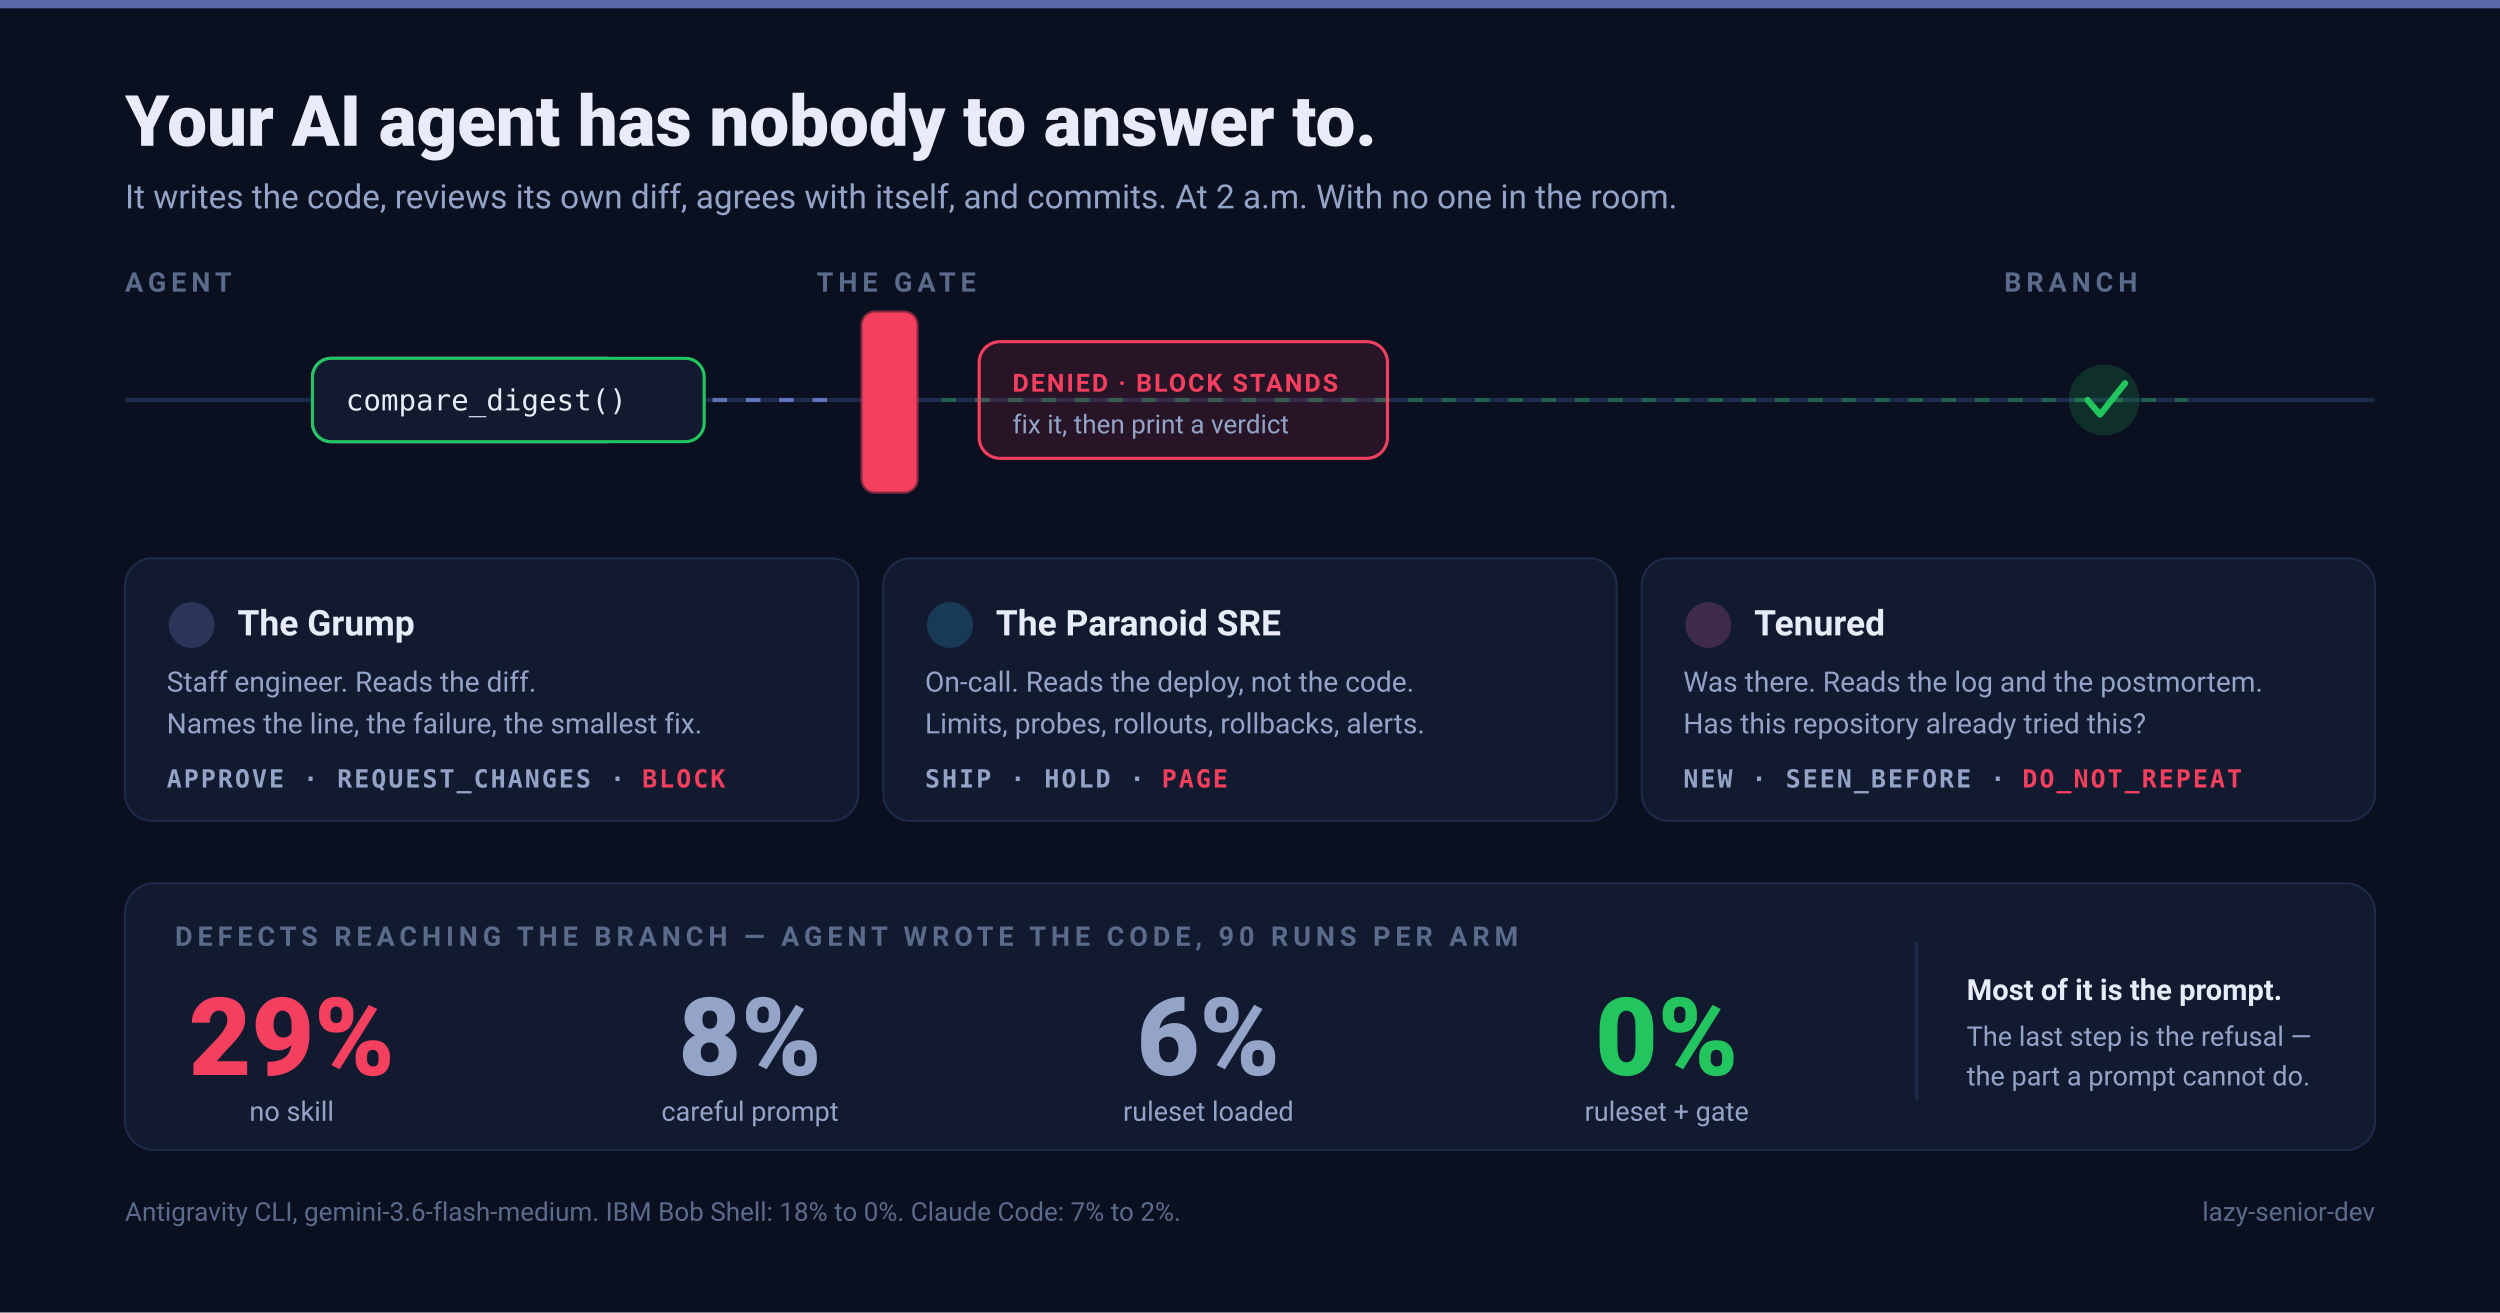
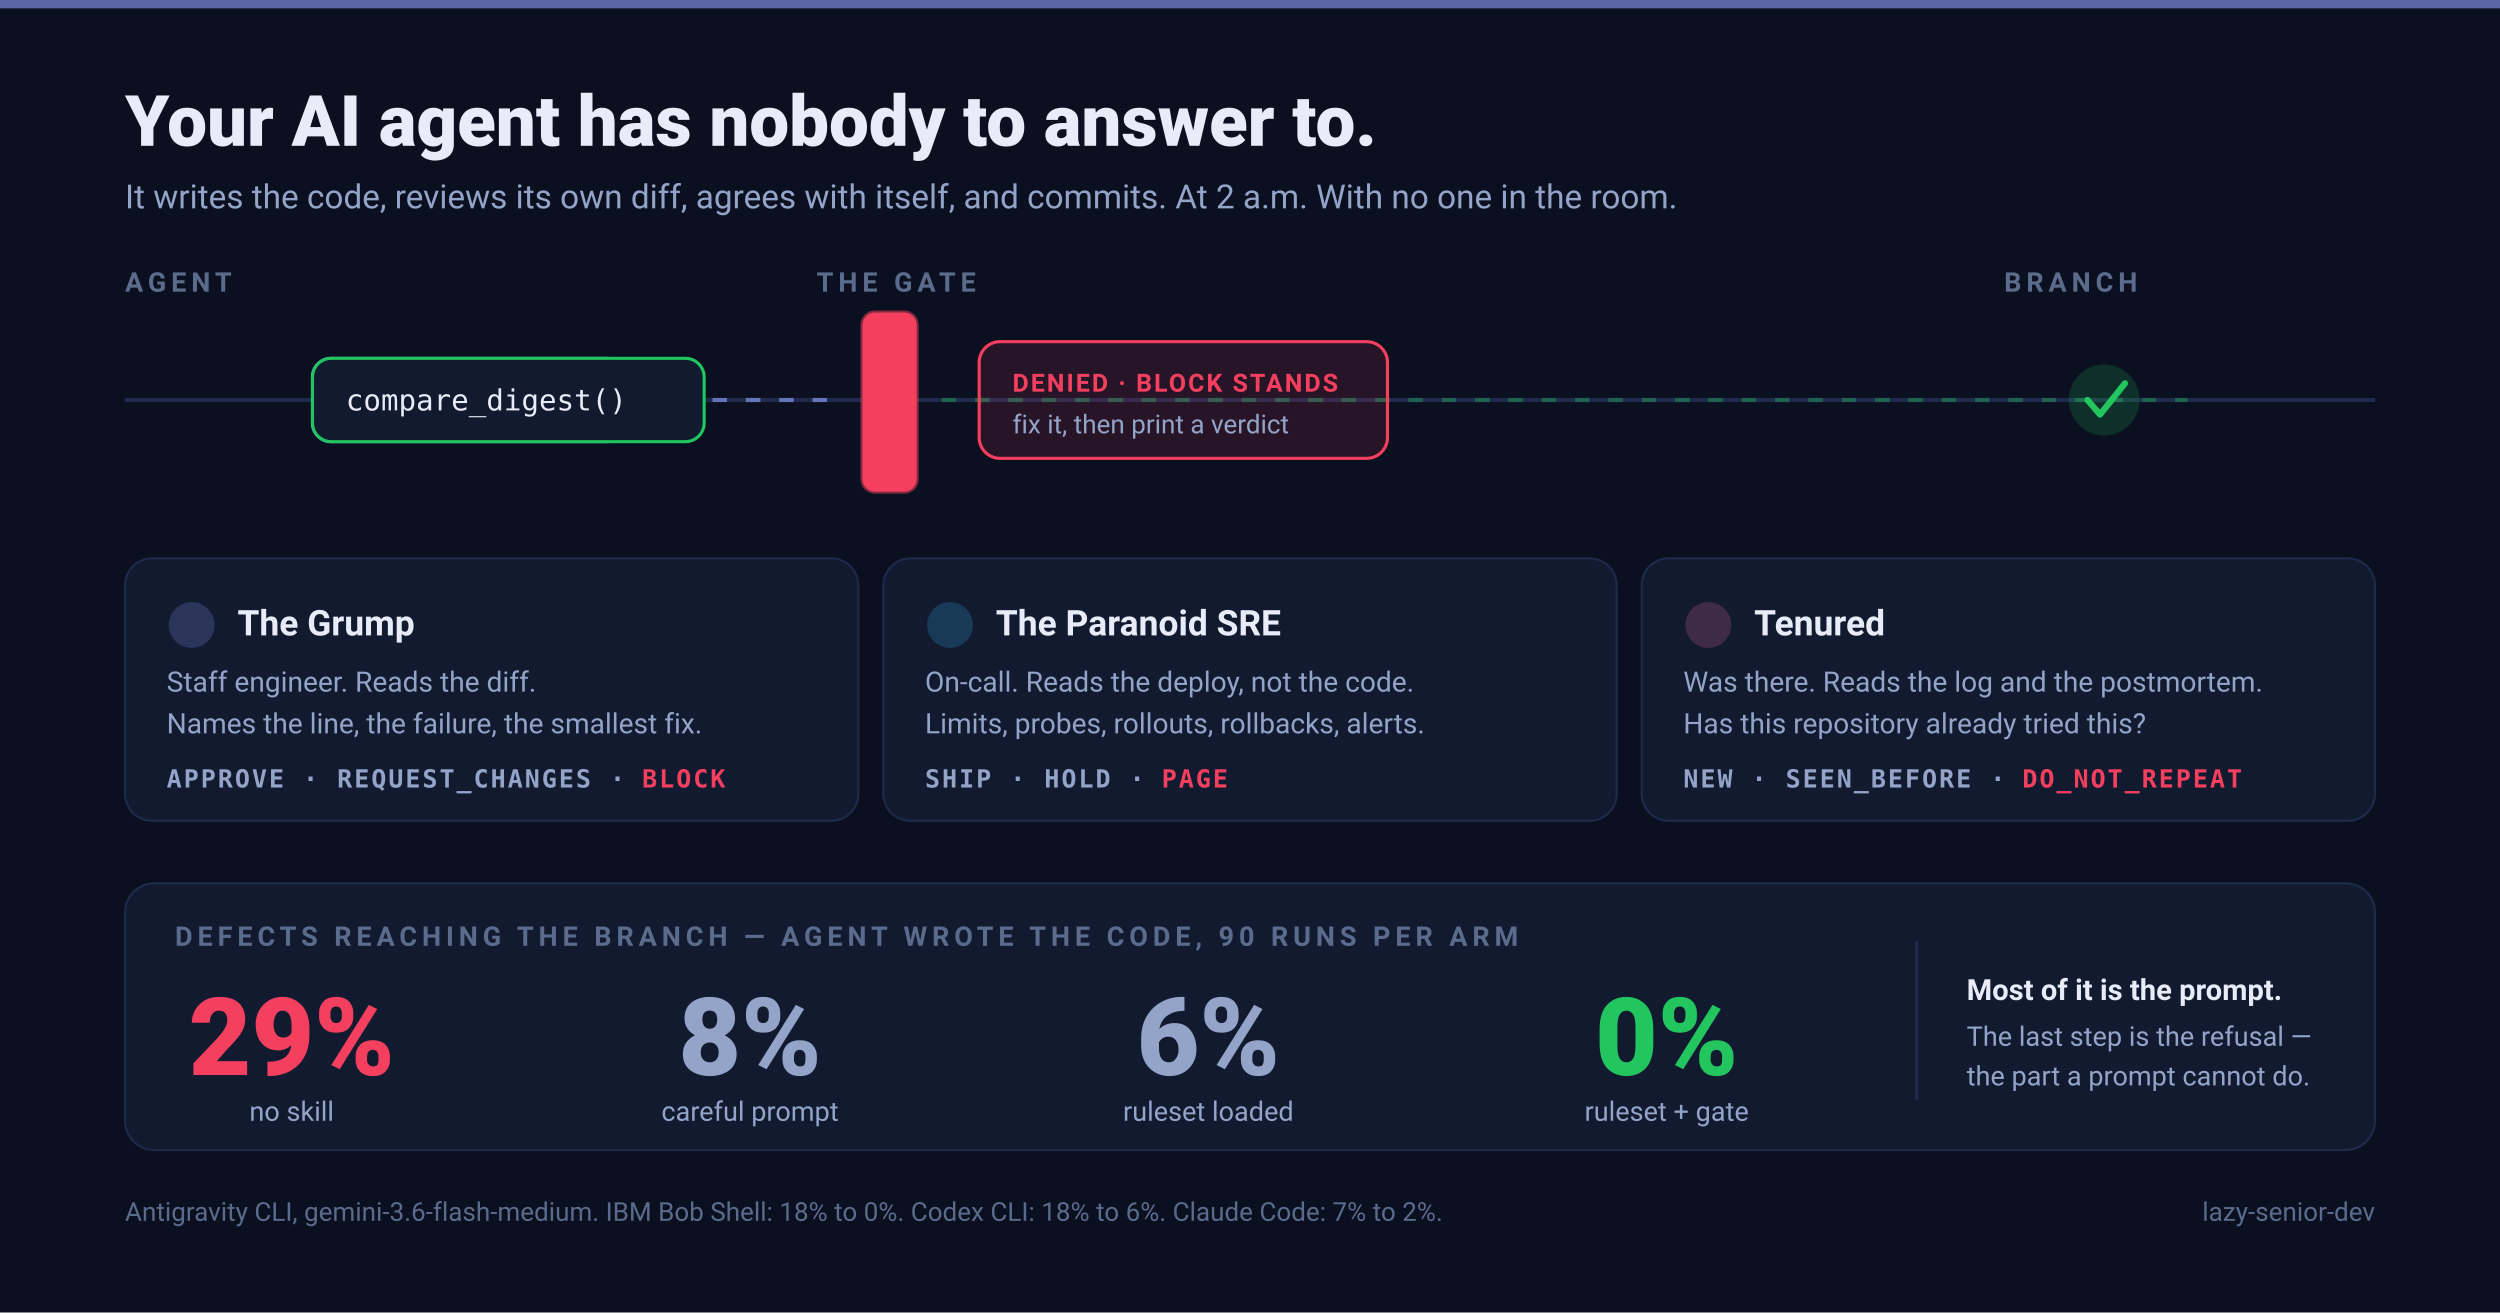
<svg xmlns="http://www.w3.org/2000/svg" viewBox="0 0 1200 630" role="img" aria-label="An agent's write travels toward the branch and is stopped by a gate. Three reviewers stand at it: the Grump who blocks the merge, the Paranoid SRE who asks how it fails, and Tenured who remembers the postmortem. Beneath, defects reaching the branch fall from 29% unaided to 0% with the gate.">
  <style>
    .mono{font-family:ui-monospace,SFMono-Regular,Menlo,Consolas,monospace}
    .sans{font-family:system-ui,-apple-system,Segoe UI,Roboto,sans-serif}
    .cap{font-size:13px;font-weight:700;letter-spacing:.18em;fill:#5a6b8c}
    .ttl{font-size:34px;font-weight:800;fill:#e8ecf8}
    .sub{font-size:16px;fill:#93a4c8}
    .nm{font-size:17px;font-weight:700;fill:#e8ecf8}
    .rl{font-size:13.5px;fill:#93a4c8}
    .vd{font-size:12px;font-weight:700;letter-spacing:.08em}
    .num{font-size:52px;font-weight:800}
    .lbl{font-size:13px;fill:#93a4c8}

    /* the write travels, is refused, is fixed, and passes */
    @keyframes travel{0%{transform:translateX(0);opacity:0}4%{opacity:1}26%{transform:translateX(206px);opacity:1}34%{transform:translateX(206px);opacity:1}40%{opacity:0}100%{opacity:0}}
    @keyframes shove{0%,26%{transform:translateX(206px)}30%{transform:translateX(178px)}34%{transform:translateX(192px)}40%,100%{opacity:0}}
    @keyframes denied{0%,25%{opacity:0;transform:scale(.85)}31%{opacity:1;transform:scale(1.08)}37%,52%{opacity:1;transform:scale(1)}60%,100%{opacity:0}}
    @keyframes barred{0%,24%{opacity:.30}32%{opacity:1}52%{opacity:1}62%,100%{opacity:.30}}
    @keyframes pass{0%,60%{opacity:0;transform:translateX(206px)}68%{opacity:1}88%{opacity:1;transform:translateX(470px)}96%,100%{opacity:0;transform:translateX(470px)}}
    @keyframes landed{0%,86%{opacity:0;transform:scale(.9)}93%{opacity:1;transform:scale(1.05)}97%,100%{opacity:1;transform:scale(1)}}
    @keyframes wake{0%,20%{opacity:.45}28%,56%{opacity:1}66%,100%{opacity:.45}}
    @keyframes flow{to{stroke-dashoffset:-32}}
    @keyframes rise{0%,66%{opacity:0;transform:translateY(8px)}76%,100%{opacity:1;transform:translateY(0)}}

    .w{animation:travel 10s ease-in-out infinite}
    .w2{animation:shove 10s ease-in-out infinite}
    .dn{animation:denied 10s ease-out infinite;transform-origin:420px 150px}
    .bar{animation:barred 10s ease-in-out infinite}
    .ps{animation:pass 10s ease-in-out infinite}
    .ld{animation:landed 10s ease-out infinite;transform-origin:1010px 150px}
    .wk{animation:wake 10s ease-in-out infinite}
    .fl{stroke-dasharray:7 9;animation:flow 1.5s linear infinite}
    .rz{animation:rise 10s ease-out infinite}
    @media (prefers-reduced-motion:reduce){
      .w,.w2,.dn,.bar,.ps,.ld,.wk,.fl,.rz{animation:none}
      .w,.ps{opacity:0}
      .dn,.ld,.bar,.wk,.rz{opacity:1}
    }
  </style>
  <rect width="1200" height="630" fill="#0b1020" />
  <rect x="0" y="0" width="1200" height="4" fill="#8ea2ff" opacity=".6" />
  <text class="sans ttl" x="60" y="70">Your AI agent has nobody to answer to.</text>
  <text class="sans sub" x="60" y="100">It writes the code, reviews its own diff, agrees with itself, and commits. At 2 a.m. With no one in the room.</text>
  <text class="sans cap" x="60" y="140">AGENT</text>
  <text class="sans cap" x="392" y="140">THE GATE</text>
  <text class="sans cap" x="962" y="140">BRANCH</text>
  <line x1="60" y1="192" x2="1140" y2="192" stroke="#1e2a4a" stroke-width="2" />
  <line x1="150" y1="192" x2="400" y2="192" stroke="#8ea2ff" stroke-width="2" fill="none" class="fl" opacity=".6" />
  <line x1="452" y1="192" x2="1050" y2="192" stroke="#22c55e" stroke-width="2" fill="none" class="fl" opacity=".35" />
  <rect x="414" y="150" width="26" height="86" rx="6" fill="#f43f5e" class="bar" />
  <rect x="414" y="150" width="26" height="86" rx="6" fill="none" stroke="#f43f5e" stroke-width="2" opacity=".5" />
  <g class="w">
    <g class="w2">
      <rect x="150" y="172" width="150" height="40" rx="9" fill="#121a30" stroke="#8ea2ff" stroke-width="1.5" />
      <text class="mono" x="166" y="197" font-size="14" fill="#e8ecf8">Edit app.py</text>
    </g>
  </g>
  <g class="dn">
    <rect x="470" y="164" width="196" height="56" rx="10" fill="#f43f5e" fill-opacity=".12" stroke="#f43f5e" stroke-width="1.5" />
    <text class="sans vd" x="486" y="188" fill="#f43f5e">DENIED · BLOCK STANDS</text>
    <text class="sans" x="486" y="208" font-size="12.5" fill="#93a4c8">fix it, then print a verdict</text>
  </g>
  <g class="ps">
    <rect x="150" y="172" width="188" height="40" rx="9" fill="#121a30" stroke="#22c55e" stroke-width="1.5" />
    <text class="mono" x="166" y="197" font-size="14" fill="#e8ecf8">compare_digest()</text>
  </g>
  <g class="ld">
    <circle cx="1010" cy="192" r="17" fill="#22c55e" fill-opacity=".18" />
    <path d="M1002 192 l6 7 l12 -15" stroke="#22c55e" stroke-width="3" fill="none" stroke-linecap="round" stroke-linejoin="round" />
  </g>
  <g class="wk">
    <rect x="60" y="268" width="352" height="126" rx="13" fill="#121a30" stroke="#1e2a4a" />
    <circle cx="92" cy="300" r="11" fill="#8ea2ff" fill-opacity=".2" />
    <text class="sans nm" x="114" y="305">The Grump</text>
    <text class="sans rl" x="80" y="332">Staff engineer. Reads the diff.</text>
    <text class="sans rl" x="80" y="352">Names the line, the failure, the smallest fix.</text>
    <text class="mono vd" x="80" y="378" fill="#93a4c8">APPROVE · REQUEST_CHANGES · <tspan fill="#f43f5e">BLOCK</tspan>
    </text>
    <rect x="424" y="268" width="352" height="126" rx="13" fill="#121a30" stroke="#1e2a4a" />
    <circle cx="456" cy="300" r="11" fill="#38bdf8" fill-opacity=".2" />
    <text class="sans nm" x="478" y="305">The Paranoid SRE</text>
    <text class="sans rl" x="444" y="332">On-call. Reads the deploy, not the code.</text>
    <text class="sans rl" x="444" y="352">Limits, probes, rollouts, rollbacks, alerts.</text>
    <text class="mono vd" x="444" y="378" fill="#93a4c8">SHIP · HOLD · <tspan fill="#f43f5e">PAGE</tspan>
    </text>
    <rect x="788" y="268" width="352" height="126" rx="13" fill="#121a30" stroke="#1e2a4a" />
    <circle cx="820" cy="300" r="11" fill="#f472b6" fill-opacity=".2" />
    <text class="sans nm" x="842" y="305">Tenured</text>
    <text class="sans rl" x="808" y="332">Was there. Reads the log and the postmortem.</text>
    <text class="sans rl" x="808" y="352">Has this repository already tried this?</text>
    <text class="mono vd" x="808" y="378" fill="#93a4c8">NEW · SEEN_BEFORE · <tspan fill="#f43f5e">DO_NOT_REPEAT</tspan>
    </text>
  </g>
  <g class="rz">
    <rect x="60" y="424" width="1080" height="128" rx="14" fill="#121a30" stroke="#1e2a4a" />
    <text class="sans cap" x="84" y="454">DEFECTS REACHING THE BRANCH — AGENT WROTE THE CODE, 90 RUNS PER ARM</text>
    <text class="sans num" x="140" y="516" fill="#f43f5e" text-anchor="middle">29%</text>
    <text class="sans lbl" x="140" y="538" text-anchor="middle">no skill</text>
    <text class="sans num" x="360" y="516" fill="#93a4c8" text-anchor="middle">8%</text>
    <text class="sans lbl" x="360" y="538" text-anchor="middle">careful prompt</text>
    <text class="sans num" x="580" y="516" fill="#93a4c8" text-anchor="middle">6%</text>
    <text class="sans lbl" x="580" y="538" text-anchor="middle">ruleset loaded</text>
    <text class="sans num" x="800" y="516" fill="#22c55e" text-anchor="middle">0%</text>
    <text class="sans lbl" x="800" y="538" text-anchor="middle">ruleset + gate</text>
    <line x1="920" y1="452" x2="920" y2="528" stroke="#1e2a4a" stroke-width="1.5" />
    <text class="sans" x="944" y="480" font-size="14" font-weight="700" fill="#e8ecf8">Most of it is the prompt.</text>
    <text class="sans" x="944" y="502" font-size="13" fill="#93a4c8">The last step is the refusal —</text>
    <text class="sans" x="944" y="521" font-size="13" fill="#93a4c8">the part a prompt cannot do.</text>
  </g>
-   <text class="sans" x="60" y="586" font-size="12.5" fill="#5a6b8c">Antigravity CLI, gemini-3.6-flash-medium. IBM Bob Shell: 18% to 0%. Claude Code: 7% to 2%.</text>
+   <text class="sans" x="60" y="586" font-size="12.5" fill="#5a6b8c">Antigravity CLI, gemini-3.6-flash-medium. IBM Bob Shell: 18% to 0%. Codex CLI: 18% to 6%. Claude Code: 7% to 2%.</text>
  <text class="sans" x="1140" y="586" font-size="12.5" fill="#5a6b8c" text-anchor="end">lazy-senior-dev</text>
</svg>
